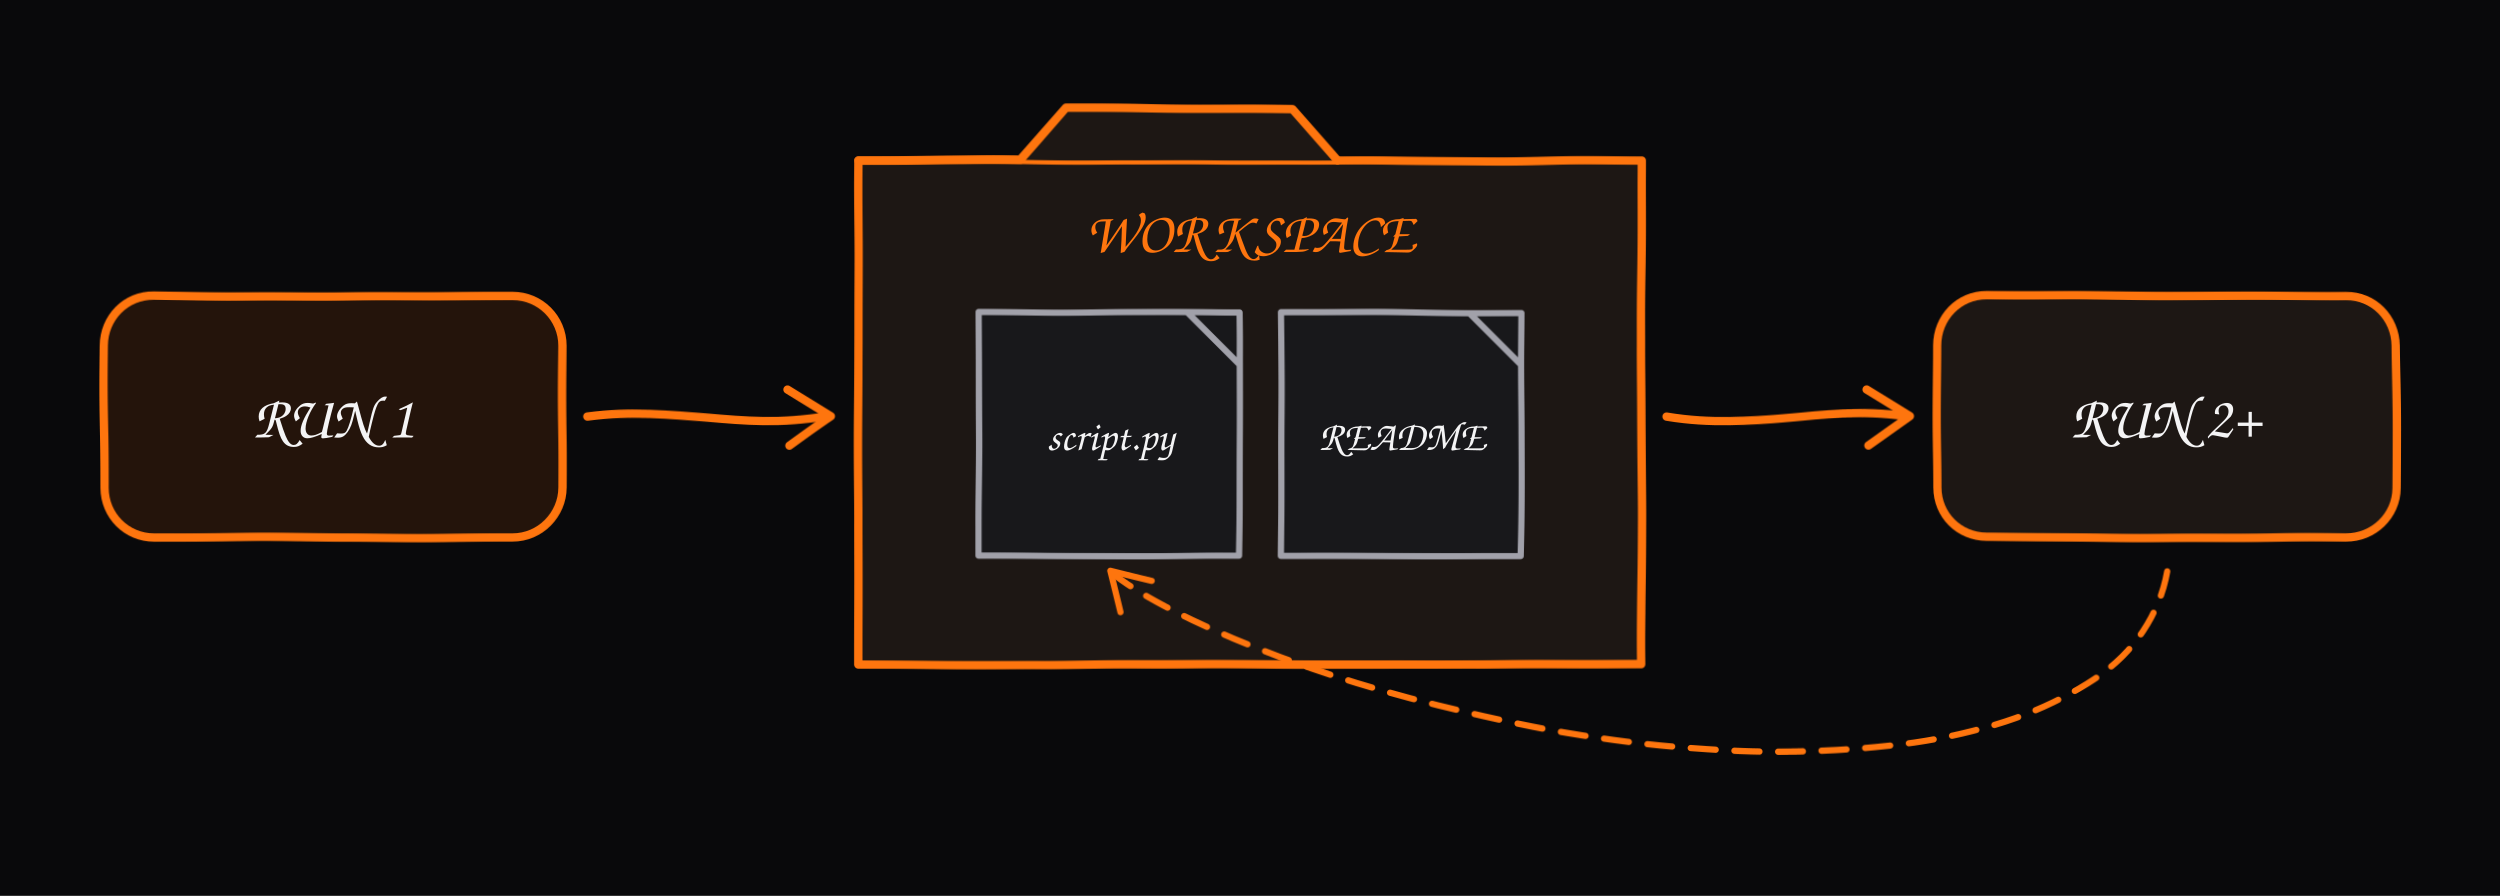
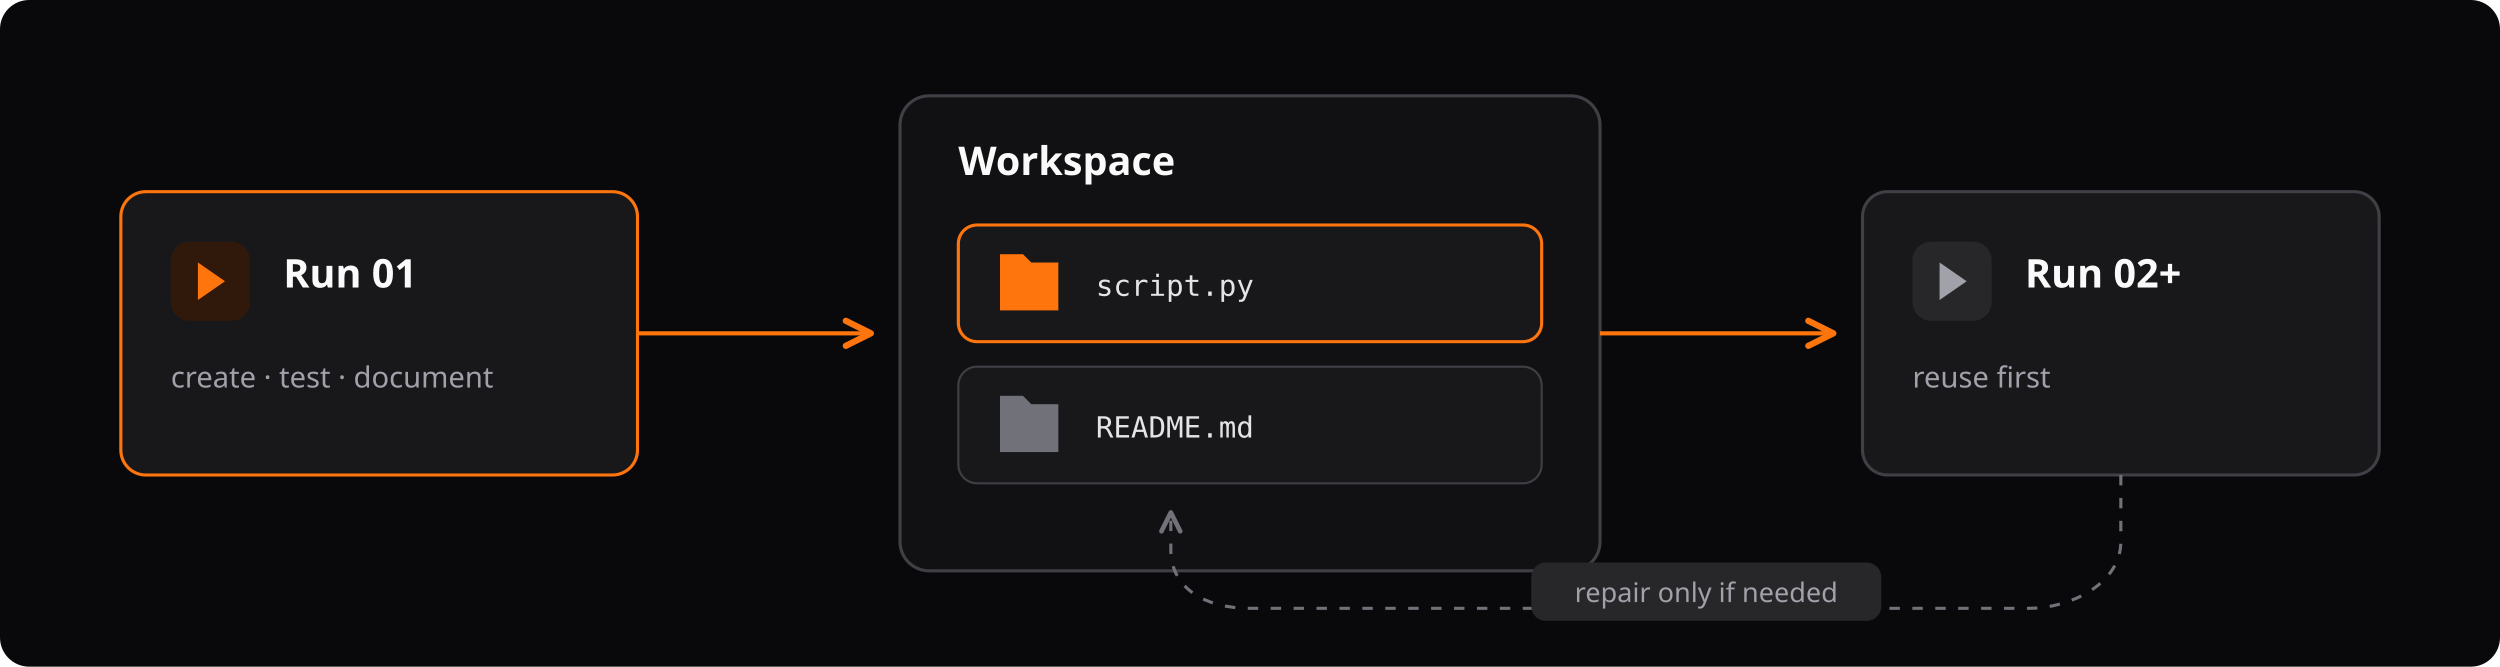
- <svg xmlns="http://www.w3.org/2000/svg" width="1200" height="430" viewBox="0 0 1200 430" role="img" aria-labelledby="title desc">
+ <svg xmlns="http://www.w3.org/2000/svg" width="1200" height="320" viewBox="0 0 1200 320" fill="none" role="img" aria-labelledby="title desc">
  <defs>
-     <filter id="rough">
-       <feTurbulence type="fractalNoise" baseFrequency=".012" numOctaves="2" seed="23" result="noise" />
-       <feDisplacementMap in="SourceGraphic" in2="noise" scale="1.8" />
-     </filter>
-     <pattern id="orangeHatch" width="12" height="12" patternUnits="userSpaceOnUse" patternTransform="rotate(18)">
-       <line x1="0" y1="0" x2="0" y2="12" stroke="#fed7aa" stroke-width="4" />
-     </pattern>
-     <pattern id="purpleHatch" width="12" height="12" patternUnits="userSpaceOnUse" patternTransform="rotate(18)">
-       <line x1="0" y1="0" x2="0" y2="12" stroke="#ddd6fe" stroke-width="4" />
-     </pattern>
-     <pattern id="greenHatch" width="12" height="12" patternUnits="userSpaceOnUse" patternTransform="rotate(18)">
-       <line x1="0" y1="0" x2="0" y2="12" stroke="#a7f3d0" stroke-width="4" />
-     </pattern>
+     <marker id="arrow-orange" markerWidth="8" markerHeight="8" refX="7" refY="4" orient="auto">
+       <path d="M1 1L7 4L1 7" fill="none" stroke="#FE750E" stroke-width="1.5" stroke-linecap="round" stroke-linejoin="round" />
+     </marker>
+     <marker id="arrow-gray" markerWidth="8" markerHeight="8" refX="7" refY="4" orient="auto">
+       <path d="M1 1L7 4L1 7" fill="none" stroke="#71717A" stroke-width="1.5" stroke-linecap="round" stroke-linejoin="round" />
+     </marker>
  </defs>
-   <rect width="1200" height="430" fill="#09090B" />
-   <g fill="none" stroke-linecap="round" stroke-linejoin="round" filter="url(#rough)">
-     <rect x="50" y="142" width="220" height="116" rx="24" fill="#24140B" stroke="#FE750E" stroke-width="4" />
-     <path d="M282 200 C325 194 353 207 397 200" stroke="#FE750E" stroke-width="4" />
-     <path d="M378 187 L399 200 L379 214" stroke="#FE750E" stroke-width="4" />
-     <path d="M412 77 L788 77 L788 319 L412 319 Z" fill="#1D1714" stroke="#FE750E" stroke-width="4" />
-     <path d="M412 77 L490 77 L512 52 L620 52 L642 77" fill="#1D1714" stroke="#FE750E" stroke-width="4" />
-     <path d="M470 150 L595 150 L595 267 L470 267 Z M470 150 L570 150 L595 175" fill="#18181B" stroke="#A1A1AA" stroke-width="3" />
-     <path d="M615 150 L730 150 L730 267 L615 267 Z M615 150 L705 150 L730 175" fill="#18181B" stroke="#A1A1AA" stroke-width="3" />
-     <path d="M800 200 C843 207 871 194 915 200" stroke="#FE750E" stroke-width="4" />
-     <path d="M896 187 L917 200 L897 214" stroke="#FE750E" stroke-width="4" />
-     <rect x="930" y="142" width="220" height="116" rx="24" fill="#1D1714" stroke="#FE750E" stroke-width="4" />
-     <path d="M1040 274 C1025 358 875 382 704 342 C631 325 565 299 535 276" stroke="#FE750E" stroke-width="3" stroke-dasharray="12 9" />
-     <path d="M553 279 L533 274 L538 294" stroke="#FE750E" stroke-width="3" />
-   </g>
-   <g font-family="Virgil, Comic Sans MS, cursive" text-anchor="middle">
-     <text x="160" y="210" font-size="29" fill="#F4F4F5">RUN 1</text>
-     <text x="600" y="121" font-size="28" fill="#FE750E">WORKSPACE</text>
-     <text x="533" y="216" font-size="20" fill="#F4F4F5">script.py</text>
-     <text x="673" y="216" font-size="20" fill="#F4F4F5">README</text>
-     <text x="1040" y="210" font-size="29" fill="#F4F4F5">RUN 2+</text>
-   </g>
+   <rect width="1200" height="320" rx="14" fill="#09090B" />
+   <rect x="58" y="92" width="248" height="136" rx="12" fill="#18181B" stroke="#FE750E" stroke-width="1.5" />
+   <rect x="82" y="116" width="38" height="38" rx="9" fill="#30190B" />
+   <path d="M95 126L108 135L95 144V126Z" fill="#FE750E" />
+   <text x="136" y="138" fill="#FAFAFA" font-family="Geist, ui-sans-serif, system-ui, sans-serif" font-size="19" font-weight="600">Run 01</text>
+   <text x="82" y="186" fill="#A1A1AA" font-family="Geist, ui-sans-serif, system-ui, sans-serif" font-size="14">create · test · document</text>
+   <path d="M306 160H418" stroke="#FE750E" stroke-width="2" marker-end="url(#arrow-orange)" />
+   <rect x="432" y="46" width="336" height="228" rx="14" fill="#111113" stroke="#3F3F46" stroke-width="1.5" />
+   <text x="460" y="84" fill="#FAFAFA" font-family="Geist, ui-sans-serif, system-ui, sans-serif" font-size="19" font-weight="600">Workspace</text>
+   <rect x="460" y="108" width="280" height="56" rx="9" fill="#18181B" stroke="#FE750E" stroke-width="1.5" />
+   <path d="M480 122H491L495 126H508V149H480V122Z" fill="#FE750E" />
+   <text x="526" y="142" fill="#E4E4E7" font-family="Geist Mono, ui-monospace, monospace" font-size="14">script.py</text>
+   <rect x="460" y="176" width="280" height="56" rx="9" fill="#18181B" stroke="#3F3F46" />
+   <path d="M480 190H491L495 194H508V217H480V190Z" fill="#71717A" />
+   <text x="526" y="210" fill="#E4E4E7" font-family="Geist Mono, ui-monospace, monospace" font-size="14">README.md</text>
+   <path d="M768 160H880" stroke="#FE750E" stroke-width="2" marker-end="url(#arrow-orange)" />
+   <rect x="894" y="92" width="248" height="136" rx="12" fill="#18181B" stroke="#3F3F46" stroke-width="1.5" />
+   <rect x="918" y="116" width="38" height="38" rx="9" fill="#27272A" />
+   <path d="M931 126L944 135L931 144V126Z" fill="#A1A1AA" />
+   <text x="972" y="138" fill="#FAFAFA" font-family="Geist, ui-sans-serif, system-ui, sans-serif" font-size="19" font-weight="600">Run 02+</text>
+   <text x="918" y="186" fill="#A1A1AA" font-family="Geist, ui-sans-serif, system-ui, sans-serif" font-size="14">reuse first</text>
+   <path d="M1018 228V260C1018 280 994 292 974 292H600C578 292 562 282 562 264V246" stroke="#71717A" stroke-width="1.5" stroke-dasharray="5 6" fill="none" marker-end="url(#arrow-gray)" />
+   <rect x="735" y="270" width="168" height="28" rx="7" fill="#27272A" />
+   <text x="819" y="289" text-anchor="middle" fill="#A1A1AA" font-family="Geist, ui-sans-serif, system-ui, sans-serif" font-size="13">repair only if needed</text>
</svg>
